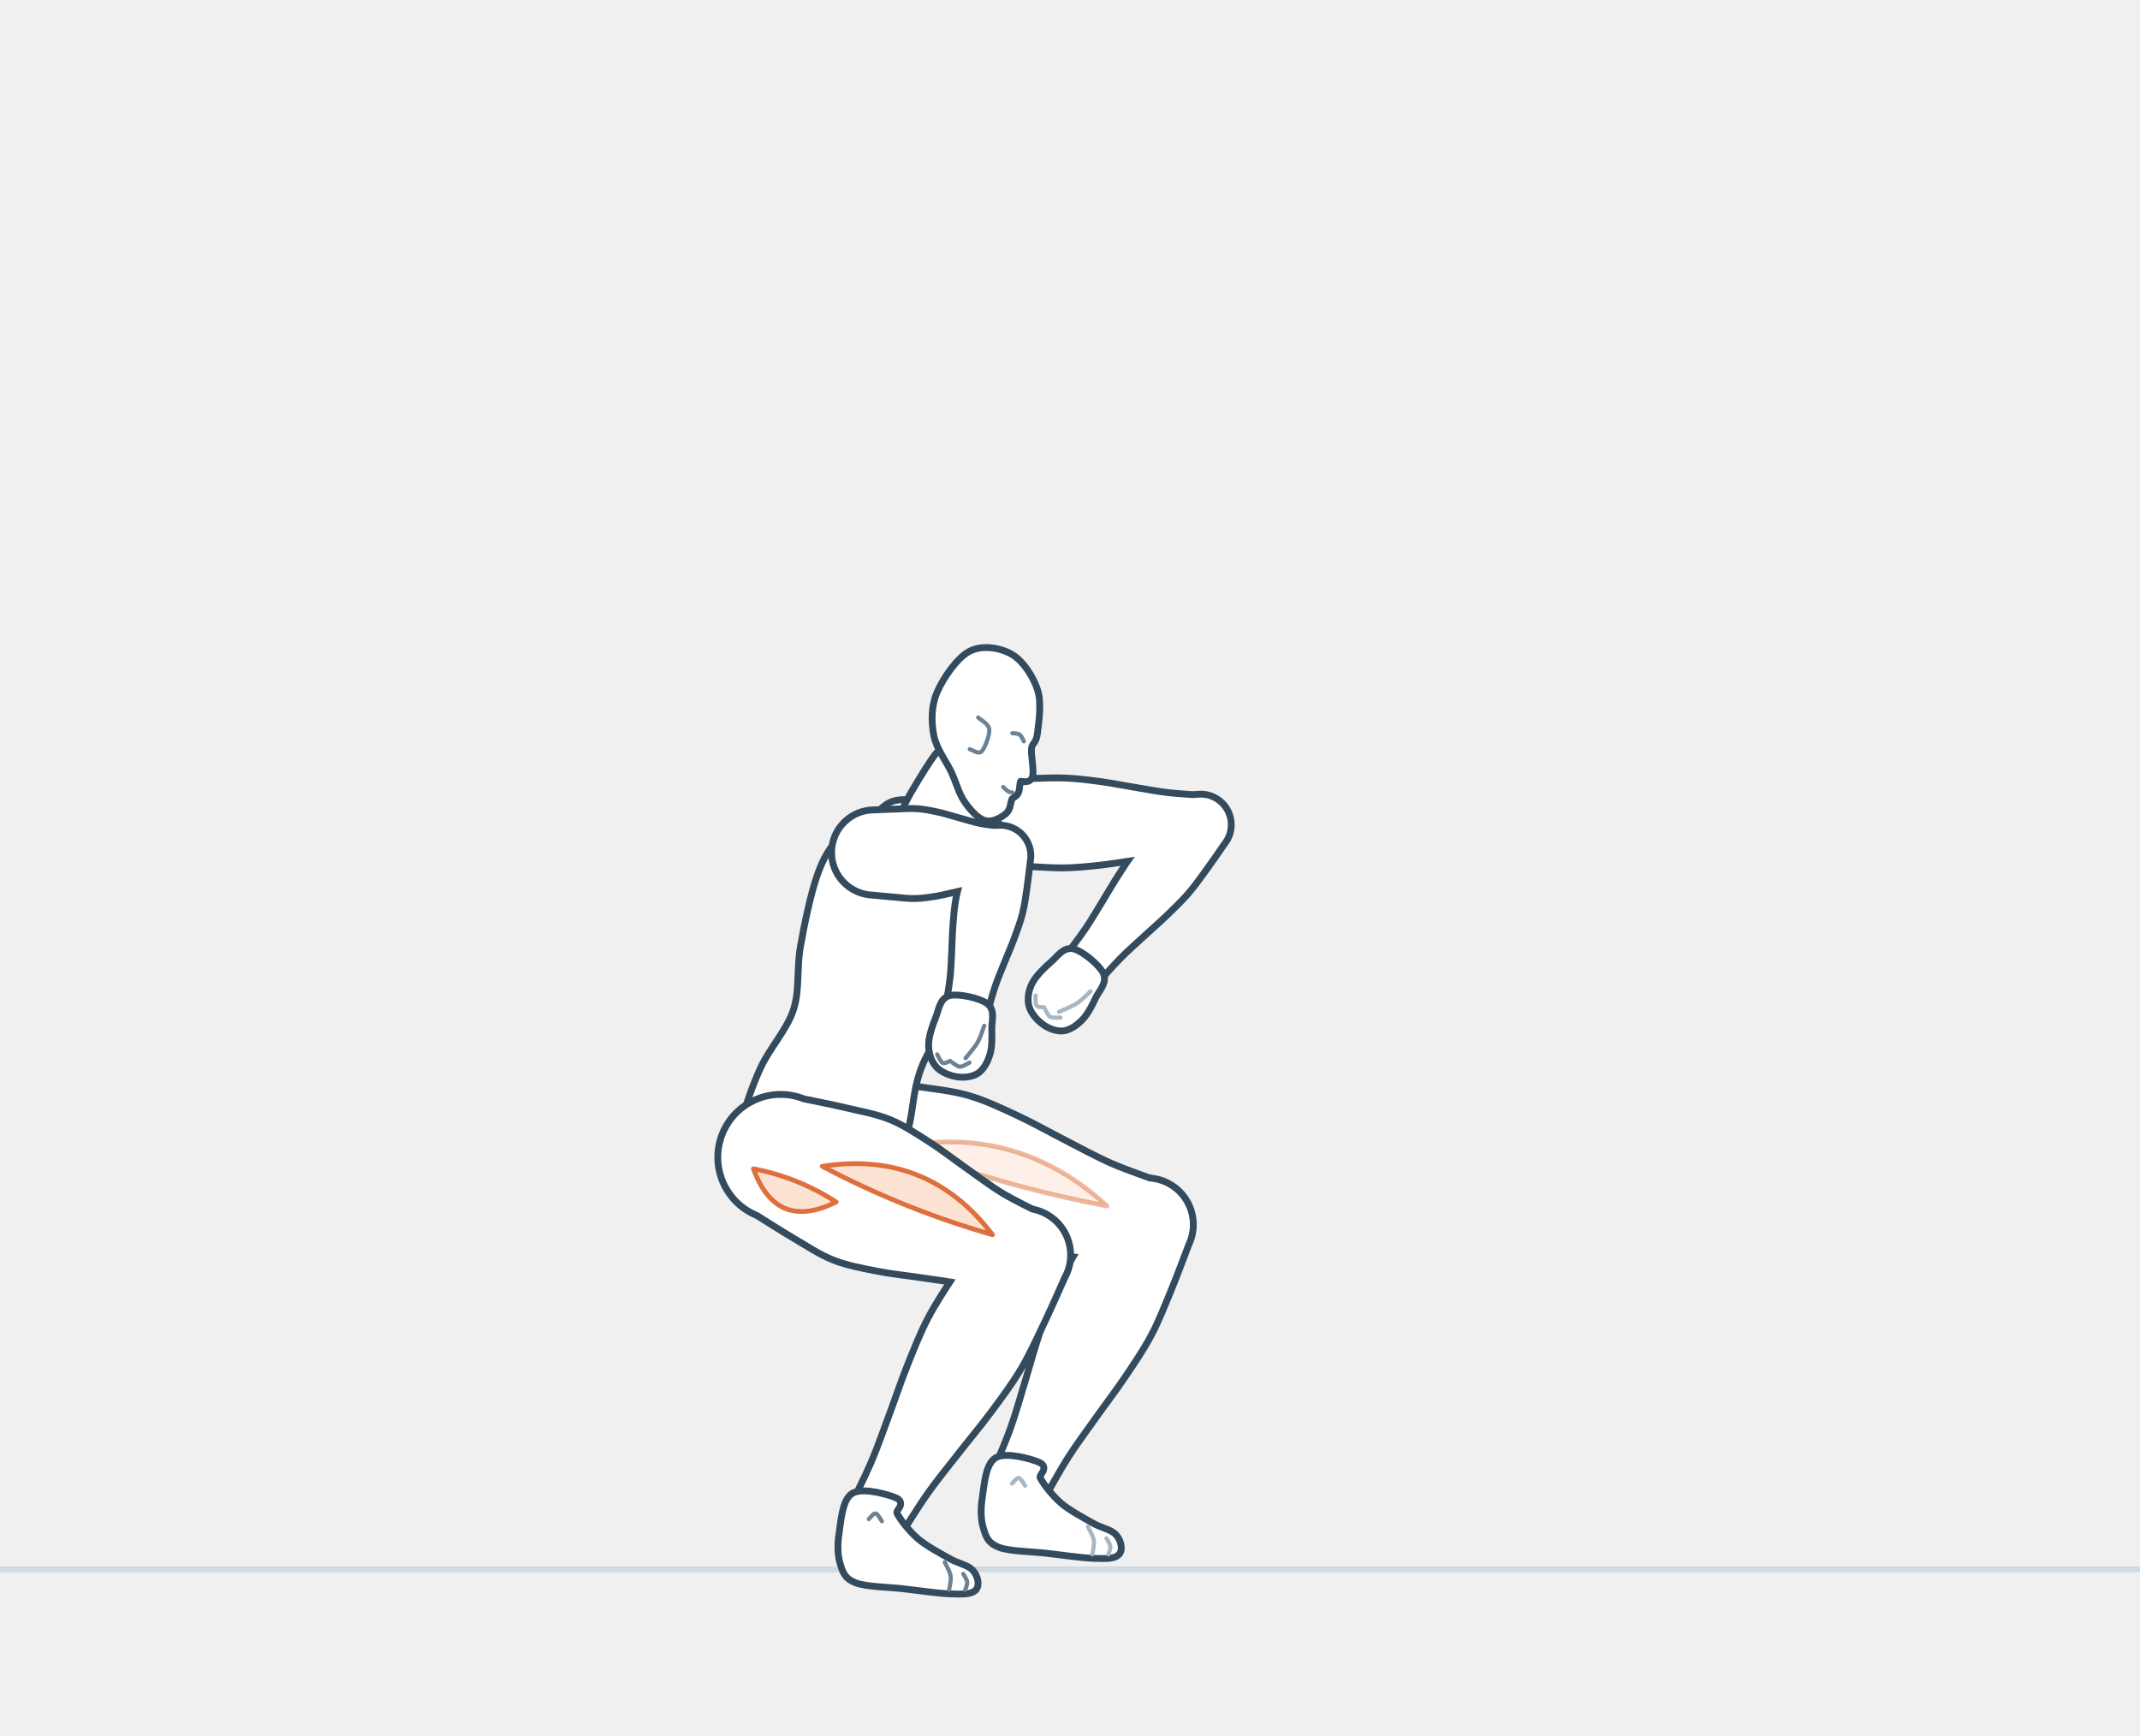
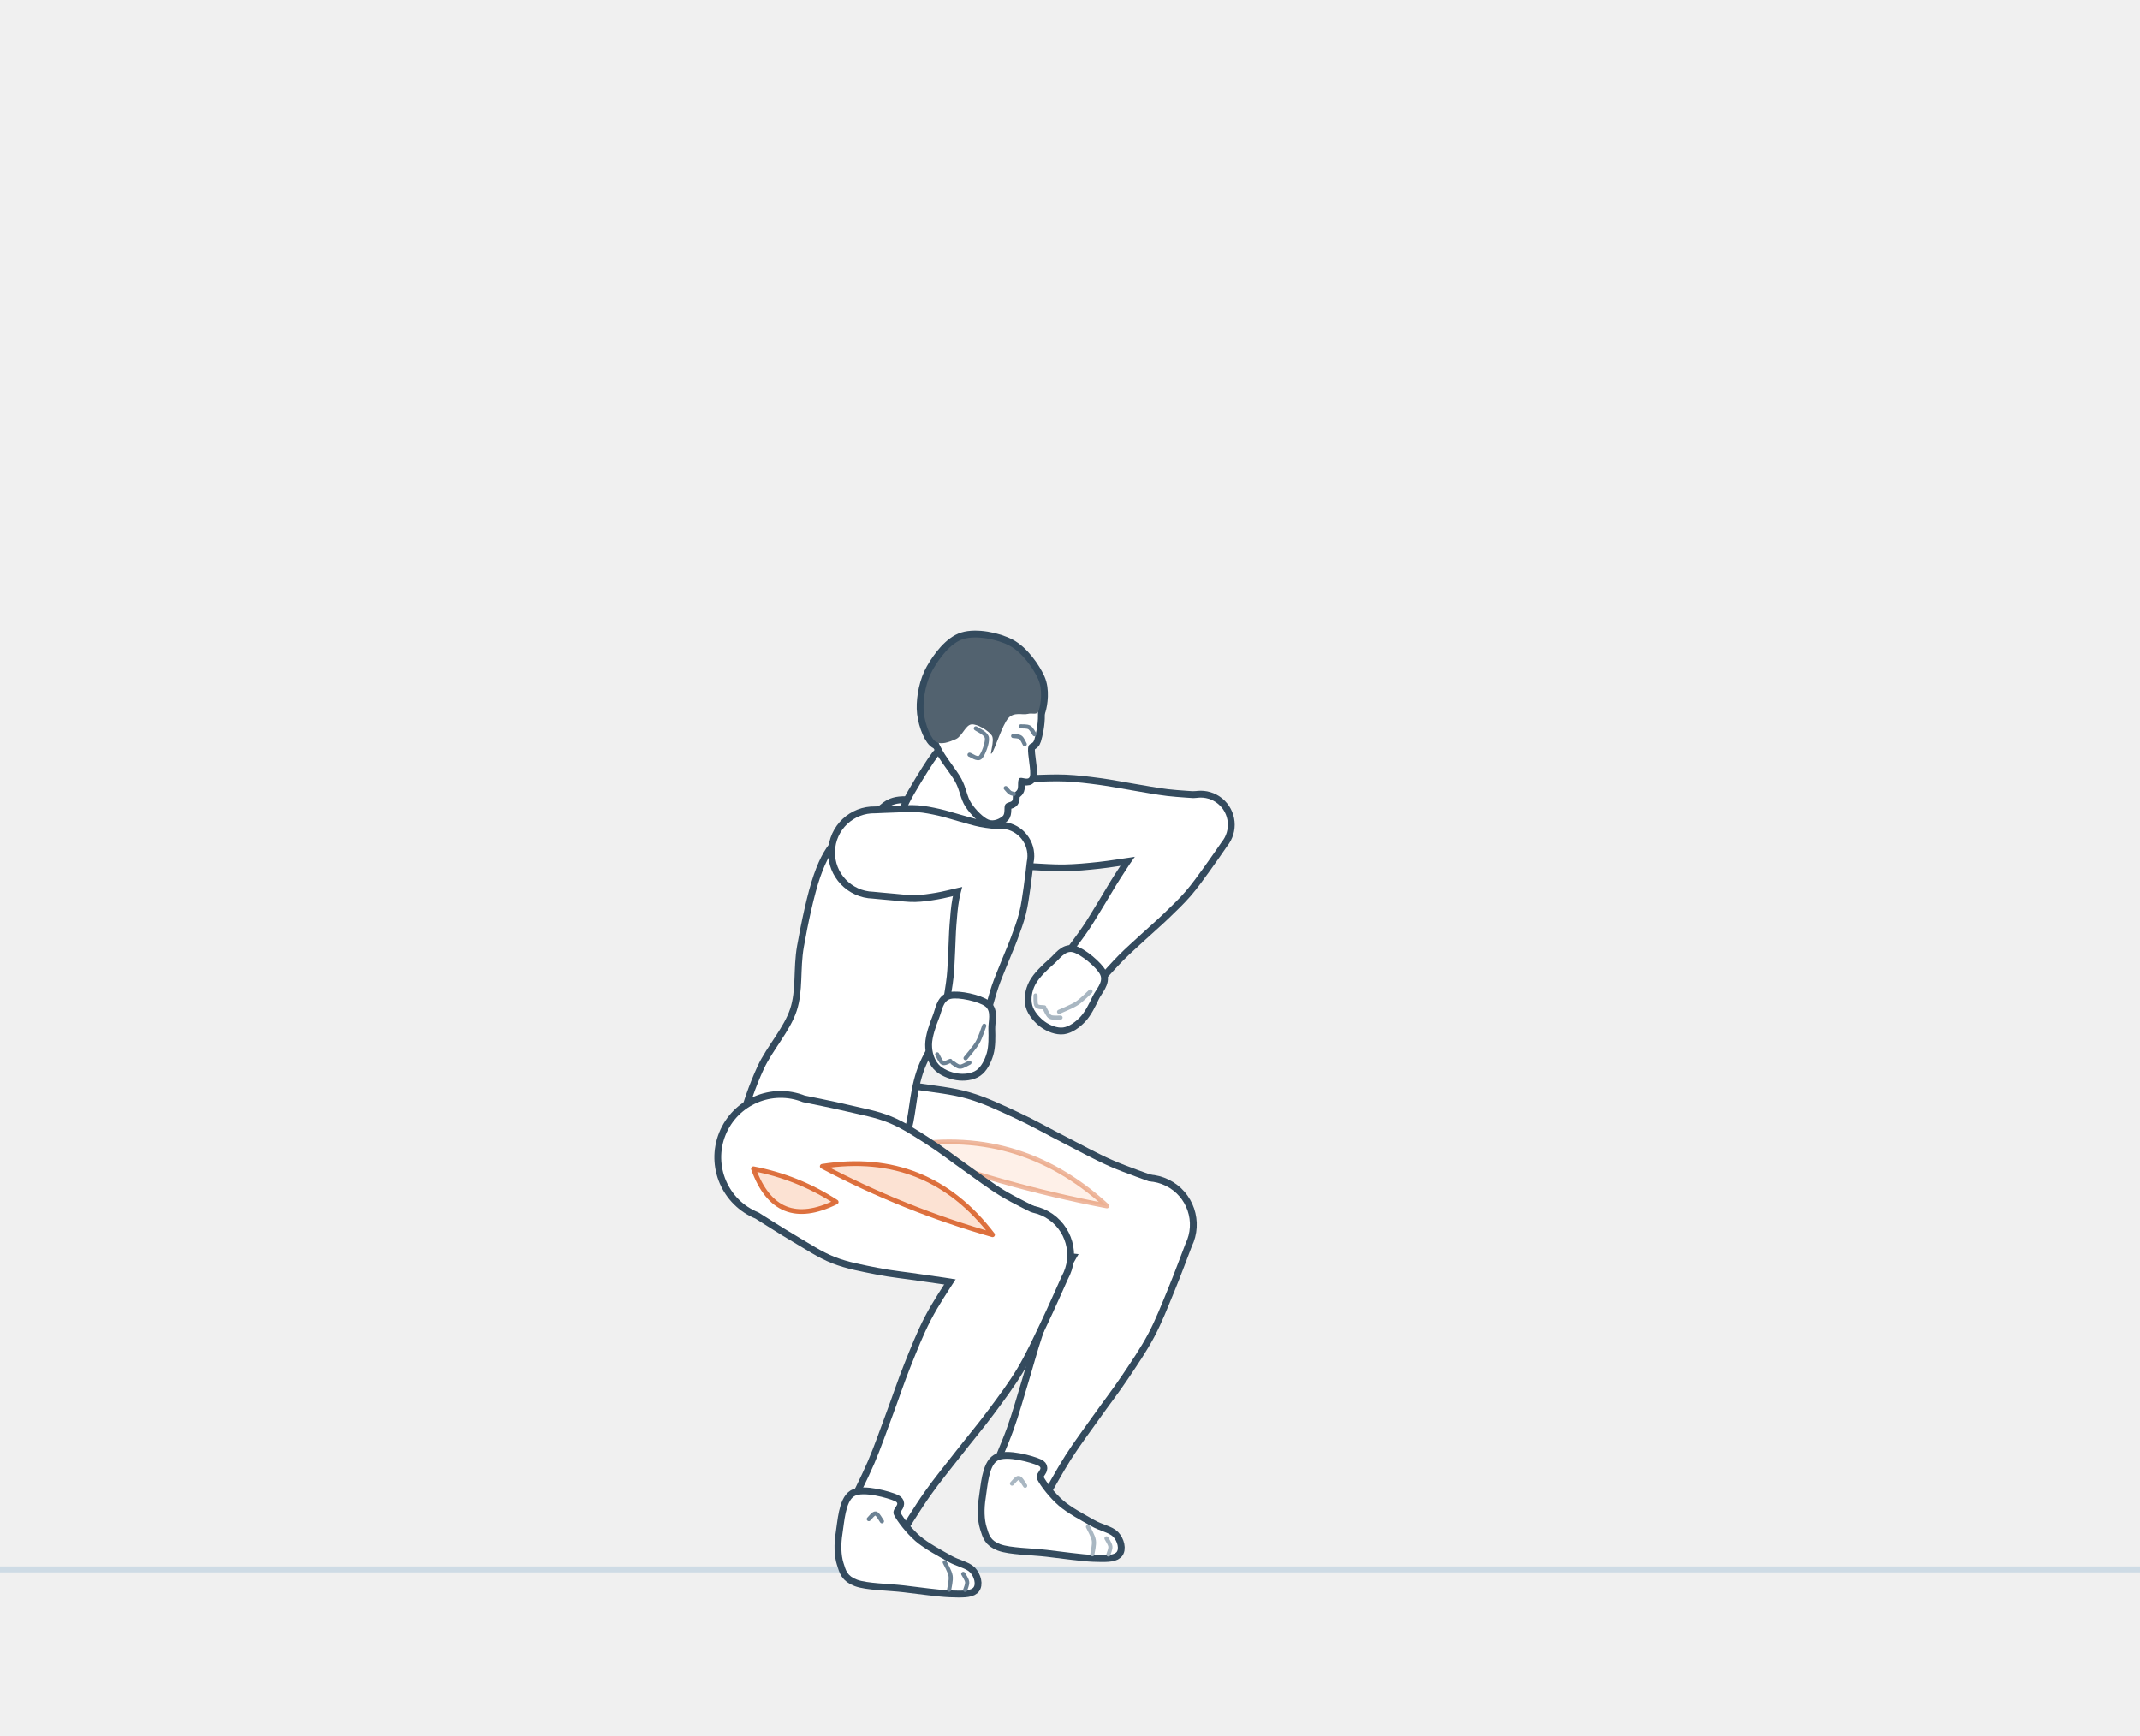
<svg xmlns="http://www.w3.org/2000/svg" viewBox="0 0 360 292">
  <path d="M0 264H360" stroke="#cedbe5" fill="none" />
  <g class="bw-human-athlete bw-human-outline bw-human-natural bw-human-sketch bw-human-spatial" fill="#fff" stroke="#344b5e" stroke-width="1.05" stroke-linecap="round" stroke-linejoin="round">
    <g class="bw-silhouette-ink" stroke-width="2.3">
      <g class="bw-human-leg bw-human-leg-left" fill="#fff">
        <path d="M140.078,201.460C141.411,202.059 145.393,203.921 148.078,205.055C150.763,206.190 153.399,207.497 156.187,208.266C158.975,209.035 161.900,209.323 164.808,209.669C167.715,210.015 170.696,210.104 173.634,210.342C176.573,210.579 179.546,210.696 182.438,211.096C185.331,211.495 189.565,212.467 190.990,212.741A7.000,7.000 0 0 0 199.631,207.910A7.000,7.000 0 0 0 194.800,199.269C193.442,198.757 189.327,197.367 186.653,196.192C183.980,195.018 181.386,193.560 178.759,192.223C176.131,190.887 173.545,189.402 170.887,188.174C168.229,186.945 165.587,185.659 162.809,184.853C160.031,184.048 157.101,183.781 154.219,183.342C151.338,182.902 146.971,182.402 145.521,182.214A10.000,10.000 0 0 0 133.177,189.116A10.000,10.000 0 0 0 140.078,201.460Z" />
        <path d="M186.362,202.793C185.652,203.965 183.468,207.451 182.106,209.822C180.744,212.193 179.318,214.533 178.191,217.019C177.064,219.505 176.216,222.129 175.343,224.740C174.470,227.352 173.765,230.045 172.954,232.687C172.144,235.329 171.410,238.009 170.478,240.591C169.547,243.174 167.886,246.918 167.367,248.183A4.300,4.300 0 0 0 169.329,253.939A4.300,4.300 0 0 0 175.085,251.978C175.770,250.794 177.720,247.192 179.196,244.878C180.673,242.563 182.347,240.345 183.943,238.090C185.540,235.835 187.243,233.631 188.778,231.345C190.313,229.060 191.872,226.786 193.153,224.375C194.433,221.964 195.415,219.406 196.461,216.880C197.507,214.354 198.934,210.494 199.428,209.217A7.280,7.280 0 0 0 196.107,199.472A7.280,7.280 0 0 0 186.362,202.793Z" />
        <g display="none" class="bw-muscle-traces" data-side="left">
          <g data-muscle="quadriceps">
            <path d="M151.141,192.949Q171.179,189.055 186.208,202.867Q168.237,199.457 151.141,192.949Z" fill="#f59e6b" fill-opacity="0.16" stroke="#d9622b" stroke-width=".8" stroke-opacity="0.45" />
          </g>
          <g data-muscle="glutes">
            <path d="M137.839,194.071Q144.070,204.563 154.872,198.889Q146.756,195.066 137.839,194.071Z" fill="#f59e6b" fill-opacity="0.16" stroke="#d9622b" stroke-width=".8" stroke-opacity="0.45" />
          </g>
        </g>
      </g>
    </g>
    <g class="bw-silhouette-fill" stroke="none">
      <g class="bw-human-leg bw-human-leg-left" fill="#fff">
        <path d="M140.078,201.460C141.411,202.059 145.393,203.921 148.078,205.055C150.763,206.190 153.399,207.497 156.187,208.266C158.975,209.035 161.900,209.323 164.808,209.669C167.715,210.015 170.696,210.104 173.634,210.342C176.573,210.579 179.546,210.696 182.438,211.096C185.331,211.495 189.565,212.467 190.990,212.741A7.000,7.000 0 0 0 199.631,207.910A7.000,7.000 0 0 0 194.800,199.269C193.442,198.757 189.327,197.367 186.653,196.192C183.980,195.018 181.386,193.560 178.759,192.223C176.131,190.887 173.545,189.402 170.887,188.174C168.229,186.945 165.587,185.659 162.809,184.853C160.031,184.048 157.101,183.781 154.219,183.342C151.338,182.902 146.971,182.402 145.521,182.214A10.000,10.000 0 0 0 133.177,189.116A10.000,10.000 0 0 0 140.078,201.460Z" />
        <path d="M186.362,202.793C185.652,203.965 183.468,207.451 182.106,209.822C180.744,212.193 179.318,214.533 178.191,217.019C177.064,219.505 176.216,222.129 175.343,224.740C174.470,227.352 173.765,230.045 172.954,232.687C172.144,235.329 171.410,238.009 170.478,240.591C169.547,243.174 167.886,246.918 167.367,248.183A4.300,4.300 0 0 0 169.329,253.939A4.300,4.300 0 0 0 175.085,251.978C175.770,250.794 177.720,247.192 179.196,244.878C180.673,242.563 182.347,240.345 183.943,238.090C185.540,235.835 187.243,233.631 188.778,231.345C190.313,229.060 191.872,226.786 193.153,224.375C194.433,221.964 195.415,219.406 196.461,216.880C197.507,214.354 198.934,210.494 199.428,209.217A7.280,7.280 0 0 0 196.107,199.472A7.280,7.280 0 0 0 186.362,202.793Z" />
        <g class="bw-muscle-traces" data-side="left">
          <g data-muscle="quadriceps">
            <path d="M151.141,192.949Q171.179,189.055 186.208,202.867Q168.237,199.457 151.141,192.949Z" fill="#f59e6b" fill-opacity="0.16" stroke="#d9622b" stroke-width=".8" stroke-opacity="0.45" />
          </g>
          <g data-muscle="glutes">
            <path d="M137.839,194.071Q144.070,204.563 154.872,198.889Q146.756,195.066 137.839,194.071Z" fill="#f59e6b" fill-opacity="0.16" stroke="#d9622b" stroke-width=".8" stroke-opacity="0.45" />
          </g>
        </g>
      </g>
    </g>
    <g class="bw-silhouette-ink" stroke-width="2.3">
      <g class="bw-human-shoe bw-human-foot">
        <path d="M167.786,245.723C166.311,246.627 166.120,250.116 165.820,251.984C165.519,253.851 165.574,255.630 165.983,256.927C166.393,258.225 166.584,259.134 168.277,259.767C169.970,260.399 173.533,260.422 176.141,260.723C178.748,261.024 181.984,261.499 183.923,261.571C185.861,261.642 187.213,261.659 187.773,261.153C188.333,260.646 187.991,259.275 187.281,258.532C186.571,257.789 185.042,257.571 183.513,256.695C181.984,255.820 179.609,254.579 178.107,253.281C176.605,251.982 175.076,250.023 174.503,248.903C173.929,247.783 175.786,247.090 174.666,246.559C173.547,246.029 169.260,244.819 167.786,245.723Z" fill="#fff" />
        <g display="none" class="bw-human-detail" fill="none" stroke="#a9b7c2" stroke-width=".7">
          <path d="M183.022,256.833C183.186,257.214 183.882,258.349 184.005,259.119C184.128,259.889 183.800,261.063 183.759,261.452" />
          <path d="M186.135,258.787C186.244,259.013 186.735,259.697 186.790,260.147C186.844,260.597 186.517,261.262 186.462,261.486" />
          <path d="M170.243,249.567C170.434,249.410 171.021,248.562 171.390,248.623C171.758,248.684 172.277,249.716 172.455,249.934" />
        </g>
      </g>
    </g>
    <g class="bw-silhouette-fill" stroke="none">
      <g class="bw-human-shoe bw-human-foot">
        <path d="M167.786,245.723C166.311,246.627 166.120,250.116 165.820,251.984C165.519,253.851 165.574,255.630 165.983,256.927C166.393,258.225 166.584,259.134 168.277,259.767C169.970,260.399 173.533,260.422 176.141,260.723C178.748,261.024 181.984,261.499 183.923,261.571C185.861,261.642 187.213,261.659 187.773,261.153C188.333,260.646 187.991,259.275 187.281,258.532C186.571,257.789 185.042,257.571 183.513,256.695C181.984,255.820 179.609,254.579 178.107,253.281C176.605,251.982 175.076,250.023 174.503,248.903C173.929,247.783 175.786,247.090 174.666,246.559C173.547,246.029 169.260,244.819 167.786,245.723Z" fill="#fff" />
        <g class="bw-human-detail" fill="none" stroke="#a9b7c2" stroke-width=".7">
          <path d="M183.022,256.833C183.186,257.214 183.882,258.349 184.005,259.119C184.128,259.889 183.800,261.063 183.759,261.452" />
          <path d="M186.135,258.787C186.244,259.013 186.735,259.697 186.790,260.147C186.844,260.597 186.517,261.262 186.462,261.486" />
          <path d="M170.243,249.567C170.434,249.410 171.021,248.562 171.390,248.623C171.758,248.684 172.277,249.716 172.455,249.934" />
        </g>
      </g>
    </g>
    <g class="bw-silhouette-ink" stroke-width="2.3">
      <g class="bw-human-arm bw-human-arm-left">
        <path d="M167.625,144.890C168.577,144.941 171.431,145.109 173.333,145.198C175.236,145.287 177.138,145.456 179.043,145.423C180.947,145.390 182.853,145.204 184.760,145.000C186.667,144.795 188.575,144.458 190.483,144.197C192.390,143.937 194.299,143.613 196.205,143.437C198.111,143.261 200.968,143.190 201.921,143.140A4.400,4.400 0 0 0 206.378,138.798A4.400,4.400 0 0 0 202.036,134.341C201.085,134.266 198.231,134.120 196.330,133.894C194.429,133.668 192.530,133.294 190.630,132.984C188.730,132.673 186.831,132.286 184.930,132.032C183.030,131.777 181.129,131.541 179.226,131.458C177.323,131.375 175.417,131.494 173.513,131.533C171.608,131.572 168.751,131.665 167.799,131.691A6.600,6.600 0 0 0 161.113,138.204A6.600,6.600 0 0 0 167.625,144.890Z" />
        <path d="M198.445,135.834C197.849,136.453 196.036,138.287 194.872,139.547C193.708,140.808 192.515,142.044 191.461,143.395C190.408,144.746 189.485,146.204 188.550,147.653C187.615,149.101 186.757,150.613 185.851,152.085C184.944,153.557 184.073,155.058 183.111,156.485C182.149,157.911 180.584,159.950 180.078,160.642A3.000,3.000 0 0 0 180.489,164.865A3.000,3.000 0 0 0 184.712,164.454C185.294,163.824 186.993,161.895 188.207,160.676C189.421,159.457 190.726,158.313 191.995,157.139C193.265,155.966 194.583,154.833 195.824,153.636C197.065,152.439 198.318,151.252 199.440,149.958C200.562,148.664 201.546,147.255 202.558,145.870C203.570,144.485 205.020,142.351 205.513,141.648A4.576,4.576 0 0 0 204.886,135.207A4.576,4.576 0 0 0 198.445,135.834Z" />
        <g display="none" class="bw-muscle-traces" data-side="left" />
      </g>
    </g>
    <g class="bw-silhouette-fill" stroke="none">
      <g class="bw-human-arm bw-human-arm-left">
        <path d="M167.625,144.890C168.577,144.941 171.431,145.109 173.333,145.198C175.236,145.287 177.138,145.456 179.043,145.423C180.947,145.390 182.853,145.204 184.760,145.000C186.667,144.795 188.575,144.458 190.483,144.197C192.390,143.937 194.299,143.613 196.205,143.437C198.111,143.261 200.968,143.190 201.921,143.140A4.400,4.400 0 0 0 206.378,138.798A4.400,4.400 0 0 0 202.036,134.341C201.085,134.266 198.231,134.120 196.330,133.894C194.429,133.668 192.530,133.294 190.630,132.984C188.730,132.673 186.831,132.286 184.930,132.032C183.030,131.777 181.129,131.541 179.226,131.458C177.323,131.375 175.417,131.494 173.513,131.533C171.608,131.572 168.751,131.665 167.799,131.691A6.600,6.600 0 0 0 161.113,138.204A6.600,6.600 0 0 0 167.625,144.890Z" />
        <path d="M198.445,135.834C197.849,136.453 196.036,138.287 194.872,139.547C193.708,140.808 192.515,142.044 191.461,143.395C190.408,144.746 189.485,146.204 188.550,147.653C187.615,149.101 186.757,150.613 185.851,152.085C184.944,153.557 184.073,155.058 183.111,156.485C182.149,157.911 180.584,159.950 180.078,160.642A3.000,3.000 0 0 0 180.489,164.865A3.000,3.000 0 0 0 184.712,164.454C185.294,163.824 186.993,161.895 188.207,160.676C189.421,159.457 190.726,158.313 191.995,157.139C193.265,155.966 194.583,154.833 195.824,153.636C197.065,152.439 198.318,151.252 199.440,149.958C200.562,148.664 201.546,147.255 202.558,145.870C203.570,144.485 205.020,142.351 205.513,141.648A4.576,4.576 0 0 0 204.886,135.207A4.576,4.576 0 0 0 198.445,135.834Z" />
        <g class="bw-muscle-traces" data-side="left" />
      </g>
    </g>
    <g class="bw-silhouette-ink" stroke-width="2.3">
      <g class="bw-human-torso">
        <path d="M128.175,200.059C125.621,198.977 125.111,197.301 124.631,195.437C124.151,193.574 124.651,191.486 125.297,188.879C125.942,186.272 127.050,182.935 128.505,179.797C129.959,176.658 132.903,173.465 134.023,170.048C135.143,166.632 134.560,163.056 135.223,159.297C135.885,155.539 136.950,150.485 138.000,147.498C139.050,144.510 139.987,143.034 141.521,141.370C143.056,139.706 145.400,138.558 147.208,137.513C149.016,136.468 149.281,135.018 152.369,135.101C155.458,135.183 162.983,137.068 165.738,138.010C168.493,138.952 167.981,139.506 168.900,140.752C169.820,141.998 171.164,143.428 171.255,145.487C171.346,147.546 170.839,149.793 169.445,153.106C168.052,156.418 165.341,161.102 162.894,165.363C160.447,169.623 156.532,174.638 154.764,178.668C152.996,182.697 153.053,186.950 152.286,189.539C151.519,192.128 151.184,192.514 150.164,194.203C149.143,195.892 147.866,198.386 146.165,199.673C144.463,200.960 142.954,201.861 139.956,201.925C136.957,201.989 130.729,201.140 128.175,200.059Z" fill="#fff" />
        <g display="none" class="bw-muscle-traces bw-torso-muscles" />
      </g>
    </g>
    <g class="bw-silhouette-fill" stroke="none">
      <g class="bw-human-torso">
        <path d="M128.175,200.059C125.621,198.977 125.111,197.301 124.631,195.437C124.151,193.574 124.651,191.486 125.297,188.879C125.942,186.272 127.050,182.935 128.505,179.797C129.959,176.658 132.903,173.465 134.023,170.048C135.143,166.632 134.560,163.056 135.223,159.297C135.885,155.539 136.950,150.485 138.000,147.498C139.050,144.510 139.987,143.034 141.521,141.370C143.056,139.706 145.400,138.558 147.208,137.513C149.016,136.468 149.281,135.018 152.369,135.101C155.458,135.183 162.983,137.068 165.738,138.010C168.493,138.952 167.981,139.506 168.900,140.752C169.820,141.998 171.164,143.428 171.255,145.487C171.346,147.546 170.839,149.793 169.445,153.106C168.052,156.418 165.341,161.102 162.894,165.363C160.447,169.623 156.532,174.638 154.764,178.668C152.996,182.697 153.053,186.950 152.286,189.539C151.519,192.128 151.184,192.514 150.164,194.203C149.143,195.892 147.866,198.386 146.165,199.673C144.463,200.960 142.954,201.861 139.956,201.925C136.957,201.989 130.729,201.140 128.175,200.059Z" fill="#fff" />
        <g class="bw-muscle-traces bw-torso-muscles" />
      </g>
    </g>
    <g class="bw-silhouette-ink" stroke-width="2.3">
      <g class="bw-human-hand bw-human-hand-fist">
        <path d="M185.093,163.991C185.652,165.227 184.370,166.417 183.810,167.597C183.250,168.776 182.559,170.193 181.732,171.067C180.906,171.941 179.844,172.707 178.850,172.840C177.856,172.972 176.637,172.487 175.771,171.861C174.905,171.235 173.920,170.123 173.653,169.083C173.386,168.043 173.570,166.770 174.169,165.623C174.768,164.475 176.197,163.104 177.246,162.197C178.294,161.290 179.151,159.880 180.459,160.179C181.767,160.478 184.535,162.754 185.093,163.991Z" />
        <g display="none" class="bw-human-detail" fill="none" stroke="#a9b7c2" stroke-width=".7">
          <path d="M183.446,166.780C183.064,167.113 182.034,168.208 181.154,168.779C180.275,169.350 178.665,169.969 178.167,170.206" />
          <path d="M178.404,171.178C178.118,171.159 177.112,171.280 176.688,171.061C176.264,170.842 175.998,170.062 175.861,169.863" />
          <path d="M175.679,169.454C175.461,169.404 174.616,169.486 174.371,169.155C174.125,168.824 174.234,167.748 174.206,167.466" />
        </g>
      </g>
    </g>
    <g class="bw-silhouette-fill" stroke="none">
      <g class="bw-human-hand bw-human-hand-fist">
        <path d="M185.093,163.991C185.652,165.227 184.370,166.417 183.810,167.597C183.250,168.776 182.559,170.193 181.732,171.067C180.906,171.941 179.844,172.707 178.850,172.840C177.856,172.972 176.637,172.487 175.771,171.861C174.905,171.235 173.920,170.123 173.653,169.083C173.386,168.043 173.570,166.770 174.169,165.623C174.768,164.475 176.197,163.104 177.246,162.197C178.294,161.290 179.151,159.880 180.459,160.179C181.767,160.478 184.535,162.754 185.093,163.991Z" />
        <g class="bw-human-detail" fill="none" stroke="#a9b7c2" stroke-width=".7">
          <path d="M183.446,166.780C183.064,167.113 182.034,168.208 181.154,168.779C180.275,169.350 178.665,169.969 178.167,170.206" />
          <path d="M178.404,171.178C178.118,171.159 177.112,171.280 176.688,171.061C176.264,170.842 175.998,170.062 175.861,169.863" />
          <path d="M175.679,169.454C175.461,169.404 174.616,169.486 174.371,169.155C174.125,168.824 174.234,167.748 174.206,167.466" />
        </g>
      </g>
    </g>
    <g class="bw-silhouette-ink" stroke-width="2.3">
      <g class="bw-human-leg bw-human-leg-right" fill="#fff">
        <path d="M127.600,203.961C128.657,204.616 131.803,206.643 133.942,207.892C136.081,209.140 138.153,210.556 140.434,211.451C142.715,212.347 145.182,212.779 147.626,213.267C150.071,213.755 152.615,213.996 155.101,214.379C157.588,214.763 160.121,215.030 162.545,215.570C164.968,216.110 168.460,217.278 169.643,217.620A7.000,7.000 0 0 0 178.748,213.734A7.000,7.000 0 0 0 174.862,204.629C173.772,204.057 170.442,202.485 168.319,201.198C166.195,199.911 164.182,198.351 162.121,196.908C160.060,195.465 158.057,193.878 155.954,192.539C153.852,191.200 151.772,189.805 149.505,188.874C147.238,187.943 144.763,187.532 142.355,186.953C139.947,186.375 136.273,185.661 135.056,185.403A10.000,10.000 0 0 0 122.049,190.954A10.000,10.000 0 0 0 127.600,203.961Z" />
        <path d="M165.898,207.572C165.096,208.762 162.634,212.300 161.085,214.710C159.536,217.120 157.925,219.496 156.604,222.034C155.283,224.571 154.234,227.261 153.160,229.937C152.087,232.613 151.177,235.381 150.164,238.090C149.151,240.800 148.212,243.552 147.082,246.196C145.952,248.840 143.999,252.663 143.382,253.956A4.300,4.300 0 0 0 145.038,259.808A4.300,4.300 0 0 0 150.889,258.153C151.668,256.950 153.901,253.284 155.562,250.936C157.222,248.589 159.075,246.348 160.852,244.065C162.630,241.783 164.511,239.558 166.228,237.242C167.945,234.926 169.686,232.623 171.156,230.169C172.626,227.714 173.806,225.097 175.048,222.515C176.289,219.933 178.014,215.983 178.607,214.677A7.280,7.280 0 0 0 175.805,204.770A7.280,7.280 0 0 0 165.898,207.572Z" />
        <g display="none" class="bw-muscle-traces" data-side="right">
          <g data-muscle="quadriceps">
            <path d="M138.323,196.199Q156.077,193.417 166.970,207.709Q152.047,203.448 138.323,196.199Z" fill="#f59e6b" fill-opacity="0.3" stroke="#d9622b" stroke-width=".8" stroke-opacity="0.9" />
          </g>
          <g data-muscle="glutes">
            <path d="M126.749,196.614Q130.575,207.204 140.664,202.205Q134.254,198.045 126.749,196.614Z" fill="#f59e6b" fill-opacity="0.3" stroke="#d9622b" stroke-width=".8" stroke-opacity="0.9" />
          </g>
        </g>
      </g>
    </g>
    <g class="bw-silhouette-fill" stroke="none">
      <g class="bw-human-leg bw-human-leg-right" fill="#fff">
        <path d="M127.600,203.961C128.657,204.616 131.803,206.643 133.942,207.892C136.081,209.140 138.153,210.556 140.434,211.451C142.715,212.347 145.182,212.779 147.626,213.267C150.071,213.755 152.615,213.996 155.101,214.379C157.588,214.763 160.121,215.030 162.545,215.570C164.968,216.110 168.460,217.278 169.643,217.620A7.000,7.000 0 0 0 178.748,213.734A7.000,7.000 0 0 0 174.862,204.629C173.772,204.057 170.442,202.485 168.319,201.198C166.195,199.911 164.182,198.351 162.121,196.908C160.060,195.465 158.057,193.878 155.954,192.539C153.852,191.200 151.772,189.805 149.505,188.874C147.238,187.943 144.763,187.532 142.355,186.953C139.947,186.375 136.273,185.661 135.056,185.403A10.000,10.000 0 0 0 122.049,190.954A10.000,10.000 0 0 0 127.600,203.961Z" />
        <path d="M165.898,207.572C165.096,208.762 162.634,212.300 161.085,214.710C159.536,217.120 157.925,219.496 156.604,222.034C155.283,224.571 154.234,227.261 153.160,229.937C152.087,232.613 151.177,235.381 150.164,238.090C149.151,240.800 148.212,243.552 147.082,246.196C145.952,248.840 143.999,252.663 143.382,253.956A4.300,4.300 0 0 0 145.038,259.808A4.300,4.300 0 0 0 150.889,258.153C151.668,256.950 153.901,253.284 155.562,250.936C157.222,248.589 159.075,246.348 160.852,244.065C162.630,241.783 164.511,239.558 166.228,237.242C167.945,234.926 169.686,232.623 171.156,230.169C172.626,227.714 173.806,225.097 175.048,222.515C176.289,219.933 178.014,215.983 178.607,214.677A7.280,7.280 0 0 0 175.805,204.770A7.280,7.280 0 0 0 165.898,207.572Z" />
        <g class="bw-muscle-traces" data-side="right">
          <g data-muscle="quadriceps">
            <path d="M138.323,196.199Q156.077,193.417 166.970,207.709Q152.047,203.448 138.323,196.199Z" fill="#f59e6b" fill-opacity="0.3" stroke="#d9622b" stroke-width=".8" stroke-opacity="0.9" />
          </g>
          <g data-muscle="glutes">
            <path d="M126.749,196.614Q130.575,207.204 140.664,202.205Q134.254,198.045 126.749,196.614Z" fill="#f59e6b" fill-opacity="0.3" stroke="#d9622b" stroke-width=".8" stroke-opacity="0.9" />
          </g>
        </g>
      </g>
    </g>
    <g class="bw-silhouette-ink" stroke-width="2.3">
      <g class="bw-human-shoe bw-human-foot">
        <path d="M143.695,251.697C142.221,252.601 142.030,256.090 141.729,257.958C141.429,259.825 141.484,261.605 141.893,262.902C142.303,264.199 142.494,265.109 144.187,265.741C145.880,266.374 149.443,266.397 152.051,266.697C154.658,266.998 157.894,267.473 159.833,267.545C161.771,267.617 163.123,267.633 163.683,267.127C164.242,266.620 163.901,265.249 163.191,264.507C162.481,263.764 160.952,263.545 159.423,262.670C157.894,261.794 155.518,260.554 154.017,259.255C152.515,257.956 150.986,255.998 150.412,254.877C149.839,253.757 151.696,253.064 150.576,252.534C149.457,252.004 145.170,250.793 143.695,251.697Z" fill="#fff" />
        <g display="none" class="bw-human-detail" fill="none" stroke="#6c8294" stroke-width=".7">
          <path d="M158.932,262.807C159.095,263.188 159.792,264.323 159.915,265.093C160.037,265.863 159.710,267.038 159.669,267.427" />
          <path d="M162.044,264.761C162.154,264.988 162.645,265.671 162.700,266.121C162.754,266.571 162.427,267.237 162.372,267.460" />
          <path d="M146.153,255.541C146.344,255.384 146.931,254.536 147.300,254.597C147.668,254.659 148.187,255.690 148.364,255.909" />
        </g>
      </g>
    </g>
    <g class="bw-silhouette-fill" stroke="none">
      <g class="bw-human-shoe bw-human-foot">
        <path d="M143.695,251.697C142.221,252.601 142.030,256.090 141.729,257.958C141.429,259.825 141.484,261.605 141.893,262.902C142.303,264.199 142.494,265.109 144.187,265.741C145.880,266.374 149.443,266.397 152.051,266.697C154.658,266.998 157.894,267.473 159.833,267.545C161.771,267.617 163.123,267.633 163.683,267.127C164.242,266.620 163.901,265.249 163.191,264.507C162.481,263.764 160.952,263.545 159.423,262.670C157.894,261.794 155.518,260.554 154.017,259.255C152.515,257.956 150.986,255.998 150.412,254.877C149.839,253.757 151.696,253.064 150.576,252.534C149.457,252.004 145.170,250.793 143.695,251.697Z" fill="#fff" />
        <g class="bw-human-detail" fill="none" stroke="#6c8294" stroke-width=".7">
          <path d="M158.932,262.807C159.095,263.188 159.792,264.323 159.915,265.093C160.037,265.863 159.710,267.038 159.669,267.427" />
          <path d="M162.044,264.761C162.154,264.988 162.645,265.671 162.700,266.121C162.754,266.571 162.427,267.237 162.372,267.460" />
          <path d="M146.153,255.541C146.344,255.384 146.931,254.536 147.300,254.597C147.668,254.659 148.187,255.690 148.364,255.909" />
        </g>
      </g>
    </g>
    <g class="bw-silhouette-ink" stroke-width="2.3">
      <g class="bw-human-neck">
        <path d="M152.358,136.809Q152.221,136.050 154.920,131.637Q157.620,127.224 158.115,126.893Q158.610,126.562 159.566,126.533Q160.522,126.505 161.683,126.787Q162.844,127.069 163.899,127.586Q164.954,128.103 165.621,128.717Q166.287,129.330 166.386,129.876Q166.484,130.421 165.519,135.459Q164.554,140.497 163.865,140.958Q163.177,141.419 161.846,141.459Q160.516,141.499 158.900,141.106Q157.285,140.714 155.817,139.994Q154.349,139.275 153.422,138.421Q152.496,137.568 152.358,136.809Z" fill="#fff" />
      </g>
    </g>
    <g class="bw-silhouette-fill" stroke="none">
      <g class="bw-human-neck">
        <path d="M152.358,136.809Q152.221,136.050 154.920,131.637Q157.620,127.224 158.115,126.893Q158.610,126.562 159.566,126.533Q160.522,126.505 161.683,126.787Q162.844,127.069 163.899,127.586Q164.954,128.103 165.621,128.717Q166.287,129.330 166.386,129.876Q166.484,130.421 165.519,135.459Q164.554,140.497 163.865,140.958Q163.177,141.419 161.846,141.459Q160.516,141.499 158.900,141.106Q157.285,140.714 155.817,139.994Q154.349,139.275 153.422,138.421Q152.496,137.568 152.358,136.809Z" fill="#fff" />
      </g>
    </g>
    <g class="bw-silhouette-ink" stroke-width="2.3">
      <g class="bw-human-head bw-athlete-portrait">
-         <path d="M169.950,110.588C171.723,111.626 173.349,114.180 174.017,116.294C174.684,118.409 174.131,121.682 173.954,123.273C173.778,124.865 173.095,124.638 172.957,125.844C172.820,127.050 173.409,129.651 173.131,130.511C172.852,131.372 171.676,130.568 171.286,131.007C170.895,131.446 171.046,132.620 170.787,133.146C170.528,133.671 170.055,133.614 169.732,134.161C169.410,134.708 169.507,135.878 168.853,136.429C168.198,136.979 166.837,137.792 165.807,137.464C164.778,137.136 163.549,135.759 162.676,134.459C161.803,133.158 161.409,131.476 160.570,129.661C159.732,127.845 158.047,125.726 157.646,123.566C157.245,121.405 157.207,118.945 158.162,116.695C159.117,114.445 161.413,111.083 163.377,110.065C165.342,109.047 168.177,109.549 169.950,110.588Z" fill="#fff" />
+         <path d="M169.409,109.853C171.353,110.877 172.960,112.912 173.827,114.652C174.695,116.392 174.586,118.661 174.615,120.292C174.643,121.923 174.274,123.515 173.998,124.440C173.721,125.366 173.080,124.818 172.957,125.844C172.835,126.870 173.509,129.748 173.262,130.598C173.015,131.448 171.822,130.584 171.476,130.942C171.131,131.300 171.361,132.305 171.190,132.746C171.019,133.187 170.604,133.263 170.450,133.589C170.296,133.914 170.491,134.406 170.266,134.701C170.042,134.996 169.365,134.931 169.102,135.359C168.840,135.788 169.157,136.850 168.691,137.271C168.225,137.692 167.185,138.243 166.305,137.886C165.424,137.529 164.173,136.280 163.408,135.129C162.642,133.978 162.596,132.604 161.712,130.979C160.827,129.355 158.996,127.330 158.099,125.381C157.202,123.432 156.405,121.296 156.331,119.287C156.256,117.277 156.679,115.120 157.652,113.324C158.624,111.527 160.204,109.087 162.163,108.508C164.123,107.930 167.465,108.829 169.409,109.853Z" fill="#fff" />
+         <path class="bw-human-hair" d="M174.776,119.450C175.072,118.474 175.464,116.043 174.647,114.242C173.831,112.441 171.976,109.768 169.878,108.643C167.780,107.518 164.221,106.824 162.061,107.493C159.901,108.161 158.036,110.699 156.920,112.654C155.804,114.608 155.312,117.226 155.365,119.221C155.417,121.216 156.326,123.774 157.235,124.624C158.145,125.474 159.790,124.784 160.822,124.324C161.855,123.864 162.427,121.962 163.429,121.862C164.432,121.762 166.274,122.908 166.839,123.723C167.405,124.537 166.359,127.234 166.823,126.748C167.287,126.262 168.614,121.916 169.622,120.808C170.631,119.699 172.014,120.323 172.873,120.097C173.732,119.870 174.480,120.425 174.776,119.450Z" fill="#52626f" />
        <g display="none" class="bw-human-detail" fill="none" stroke="#6c8294" stroke-width=".7">
-           <path d="M164.543,120.696C164.855,121.028 166.316,121.734 166.415,122.685C166.515,123.636 165.687,125.843 165.140,126.401C164.593,126.959 163.469,126.094 163.134,126.032" />
-           <path d="M170.294,123.336C170.499,123.376 171.200,123.346 171.524,123.574C171.848,123.803 172.121,124.520 172.241,124.709" />
-           <path d="M168.767,132.388C168.911,132.514 169.373,132.992 169.630,133.145C169.888,133.298 170.198,133.281 170.311,133.308" />
+           <path d="M164.161,122.533C164.471,122.799 165.893,123.322 166.019,124.133C166.146,124.943 165.405,126.923 164.920,127.395C164.434,127.866 163.407,127.034 163.105,126.961" />
+           <path d="M170.441,123.811C170.645,123.851 171.346,123.821 171.670,124.050C171.995,124.279 172.267,124.996 172.387,125.185" />
+           <path d="M171.730,122.192C171.966,122.221 172.767,122.146 173.150,122.365C173.533,122.585 173.881,123.320 174.027,123.511" />
+           <path d="M169.191,132.572C169.308,132.697 169.668,133.154 169.894,133.318C170.119,133.482 170.436,133.517 170.545,133.556" />
        </g>
      </g>
    </g>
    <g class="bw-silhouette-fill" stroke="none">
      <g class="bw-human-head bw-athlete-portrait">
-         <path d="M169.950,110.588C171.723,111.626 173.349,114.180 174.017,116.294C174.684,118.409 174.131,121.682 173.954,123.273C173.778,124.865 173.095,124.638 172.957,125.844C172.820,127.050 173.409,129.651 173.131,130.511C172.852,131.372 171.676,130.568 171.286,131.007C170.895,131.446 171.046,132.620 170.787,133.146C170.528,133.671 170.055,133.614 169.732,134.161C169.410,134.708 169.507,135.878 168.853,136.429C168.198,136.979 166.837,137.792 165.807,137.464C164.778,137.136 163.549,135.759 162.676,134.459C161.803,133.158 161.409,131.476 160.570,129.661C159.732,127.845 158.047,125.726 157.646,123.566C157.245,121.405 157.207,118.945 158.162,116.695C159.117,114.445 161.413,111.083 163.377,110.065C165.342,109.047 168.177,109.549 169.950,110.588Z" fill="#fff" />
+         <path d="M169.409,109.853C171.353,110.877 172.960,112.912 173.827,114.652C174.695,116.392 174.586,118.661 174.615,120.292C174.643,121.923 174.274,123.515 173.998,124.440C173.721,125.366 173.080,124.818 172.957,125.844C172.835,126.870 173.509,129.748 173.262,130.598C173.015,131.448 171.822,130.584 171.476,130.942C171.131,131.300 171.361,132.305 171.190,132.746C171.019,133.187 170.604,133.263 170.450,133.589C170.296,133.914 170.491,134.406 170.266,134.701C170.042,134.996 169.365,134.931 169.102,135.359C168.840,135.788 169.157,136.850 168.691,137.271C168.225,137.692 167.185,138.243 166.305,137.886C165.424,137.529 164.173,136.280 163.408,135.129C162.642,133.978 162.596,132.604 161.712,130.979C160.827,129.355 158.996,127.330 158.099,125.381C157.202,123.432 156.405,121.296 156.331,119.287C156.256,117.277 156.679,115.120 157.652,113.324C158.624,111.527 160.204,109.087 162.163,108.508C164.123,107.930 167.465,108.829 169.409,109.853Z" fill="#fff" />
+         <path class="bw-human-hair" d="M174.776,119.450C175.072,118.474 175.464,116.043 174.647,114.242C173.831,112.441 171.976,109.768 169.878,108.643C167.780,107.518 164.221,106.824 162.061,107.493C159.901,108.161 158.036,110.699 156.920,112.654C155.804,114.608 155.312,117.226 155.365,119.221C155.417,121.216 156.326,123.774 157.235,124.624C158.145,125.474 159.790,124.784 160.822,124.324C161.855,123.864 162.427,121.962 163.429,121.862C164.432,121.762 166.274,122.908 166.839,123.723C167.405,124.537 166.359,127.234 166.823,126.748C167.287,126.262 168.614,121.916 169.622,120.808C170.631,119.699 172.014,120.323 172.873,120.097C173.732,119.870 174.480,120.425 174.776,119.450Z" fill="#52626f" />
        <g class="bw-human-detail" fill="none" stroke="#6c8294" stroke-width=".7">
-           <path d="M164.543,120.696C164.855,121.028 166.316,121.734 166.415,122.685C166.515,123.636 165.687,125.843 165.140,126.401C164.593,126.959 163.469,126.094 163.134,126.032" />
-           <path d="M170.294,123.336C170.499,123.376 171.200,123.346 171.524,123.574C171.848,123.803 172.121,124.520 172.241,124.709" />
-           <path d="M168.767,132.388C168.911,132.514 169.373,132.992 169.630,133.145C169.888,133.298 170.198,133.281 170.311,133.308" />
+           <path d="M164.161,122.533C164.471,122.799 165.893,123.322 166.019,124.133C166.146,124.943 165.405,126.923 164.920,127.395C164.434,127.866 163.407,127.034 163.105,126.961" />
+           <path d="M170.441,123.811C170.645,123.851 171.346,123.821 171.670,124.050C171.995,124.279 172.267,124.996 172.387,125.185" />
+           <path d="M171.730,122.192C171.966,122.221 172.767,122.146 173.150,122.365C173.533,122.585 173.881,123.320 174.027,123.511" />
+           <path d="M169.191,132.572C169.308,132.697 169.668,133.154 169.894,133.318C170.119,133.482 170.436,133.517 170.545,133.556" />
        </g>
      </g>
    </g>
    <g class="bw-silhouette-ink" stroke-width="2.3">
      <g class="bw-human-arm bw-human-arm-right">
        <path d="M146.889,150.009C147.477,150.063 149.240,150.241 150.417,150.335C151.593,150.430 152.767,150.605 153.946,150.578C155.125,150.551 156.309,150.371 157.493,150.173C158.677,149.975 159.864,149.644 161.049,149.389C162.235,149.135 163.422,148.818 164.605,148.648C165.788,148.477 167.557,148.415 168.148,148.369A4.400,4.400 0 0 0 172.662,144.086A4.400,4.400 0 0 0 168.380,139.572C167.793,139.494 166.029,139.339 164.856,139.107C163.684,138.875 162.515,138.495 161.345,138.179C160.175,137.862 159.006,137.469 157.835,137.209C156.663,136.948 155.491,136.706 154.314,136.617C153.138,136.528 151.956,136.641 150.777,136.674C149.597,136.706 147.827,136.790 147.237,136.814A6.600,6.600 0 0 0 140.466,143.237A6.600,6.600 0 0 0 146.889,150.009Z" />
        <path d="M163.794,142.989C163.575,143.678 162.883,145.735 162.478,147.119C162.074,148.503 161.633,149.879 161.368,151.294C161.103,152.708 161.004,154.159 160.889,155.607C160.774,157.054 160.757,158.523 160.678,159.979C160.599,161.434 160.565,162.899 160.416,164.339C160.267,165.779 159.888,167.906 159.783,168.619A3.000,3.000 0 0 0 162.070,172.192A3.000,3.000 0 0 0 165.643,169.905C165.846,169.213 166.393,167.124 166.860,165.754C167.328,164.384 167.911,163.039 168.449,161.684C168.987,160.330 169.587,158.988 170.088,157.626C170.590,156.263 171.107,154.904 171.459,153.508C171.811,152.113 171.987,150.679 172.199,149.252C172.412,147.826 172.644,145.668 172.734,144.951A4.576,4.576 0 0 0 169.245,139.501A4.576,4.576 0 0 0 163.794,142.989Z" />
        <g display="none" class="bw-muscle-traces" data-side="right" />
      </g>
    </g>
    <g class="bw-silhouette-fill" stroke="none">
      <g class="bw-human-arm bw-human-arm-right">
        <path d="M146.889,150.009C147.477,150.063 149.240,150.241 150.417,150.335C151.593,150.430 152.767,150.605 153.946,150.578C155.125,150.551 156.309,150.371 157.493,150.173C158.677,149.975 159.864,149.644 161.049,149.389C162.235,149.135 163.422,148.818 164.605,148.648C165.788,148.477 167.557,148.415 168.148,148.369A4.400,4.400 0 0 0 172.662,144.086A4.400,4.400 0 0 0 168.380,139.572C167.793,139.494 166.029,139.339 164.856,139.107C163.684,138.875 162.515,138.495 161.345,138.179C160.175,137.862 159.006,137.469 157.835,137.209C156.663,136.948 155.491,136.706 154.314,136.617C153.138,136.528 151.956,136.641 150.777,136.674C149.597,136.706 147.827,136.790 147.237,136.814A6.600,6.600 0 0 0 140.466,143.237A6.600,6.600 0 0 0 146.889,150.009Z" />
        <path d="M163.794,142.989C163.575,143.678 162.883,145.735 162.478,147.119C162.074,148.503 161.633,149.879 161.368,151.294C161.103,152.708 161.004,154.159 160.889,155.607C160.774,157.054 160.757,158.523 160.678,159.979C160.599,161.434 160.565,162.899 160.416,164.339C160.267,165.779 159.888,167.906 159.783,168.619A3.000,3.000 0 0 0 162.070,172.192A3.000,3.000 0 0 0 165.643,169.905C165.846,169.213 166.393,167.124 166.860,165.754C167.328,164.384 167.911,163.039 168.449,161.684C168.987,160.330 169.587,158.988 170.088,157.626C170.590,156.263 171.107,154.904 171.459,153.508C171.811,152.113 171.987,150.679 172.199,149.252C172.412,147.826 172.644,145.668 172.734,144.951A4.576,4.576 0 0 0 169.245,139.501A4.576,4.576 0 0 0 163.794,142.989Z" />
        <g class="bw-muscle-traces" data-side="right" />
      </g>
    </g>
    <g class="bw-silhouette-ink" stroke-width="2.3">
      <g class="bw-human-hand bw-human-hand-fist">
        <path d="M165.772,169.319C166.832,170.166 166.232,171.809 166.270,173.114C166.308,174.419 166.337,175.995 165.998,177.150C165.660,178.304 165.063,179.470 164.238,180.039C163.413,180.609 162.107,180.732 161.050,180.568C159.994,180.405 158.612,179.863 157.901,179.058C157.190,178.254 156.775,177.036 156.786,175.742C156.797,174.448 157.446,172.577 157.967,171.292C158.488,170.007 158.611,168.362 159.911,168.033C161.212,167.704 164.712,168.472 165.772,169.319Z" />
        <g display="none" class="bw-human-detail" fill="none" stroke="#6c8294" stroke-width=".7">
          <path d="M165.574,172.552C165.386,173.022 164.966,174.466 164.443,175.375C163.919,176.284 162.767,177.567 162.432,178.005" />
          <path d="M163.085,178.763C162.821,178.875 161.980,179.442 161.503,179.439C161.026,179.437 160.435,178.864 160.221,178.748" />
          <path d="M159.873,178.467C159.657,178.522 158.942,178.980 158.573,178.796C158.203,178.613 157.810,177.605 157.658,177.367" />
        </g>
      </g>
    </g>
    <g class="bw-silhouette-fill" stroke="none">
      <g class="bw-human-hand bw-human-hand-fist">
        <path d="M165.772,169.319C166.832,170.166 166.232,171.809 166.270,173.114C166.308,174.419 166.337,175.995 165.998,177.150C165.660,178.304 165.063,179.470 164.238,180.039C163.413,180.609 162.107,180.732 161.050,180.568C159.994,180.405 158.612,179.863 157.901,179.058C157.190,178.254 156.775,177.036 156.786,175.742C156.797,174.448 157.446,172.577 157.967,171.292C158.488,170.007 158.611,168.362 159.911,168.033C161.212,167.704 164.712,168.472 165.772,169.319Z" />
        <g class="bw-human-detail" fill="none" stroke="#6c8294" stroke-width=".7">
          <path d="M165.574,172.552C165.386,173.022 164.966,174.466 164.443,175.375C163.919,176.284 162.767,177.567 162.432,178.005" />
          <path d="M163.085,178.763C162.821,178.875 161.980,179.442 161.503,179.439C161.026,179.437 160.435,178.864 160.221,178.748" />
          <path d="M159.873,178.467C159.657,178.522 158.942,178.980 158.573,178.796C158.203,178.613 157.810,177.605 157.658,177.367" />
        </g>
      </g>
    </g>
  </g>
</svg>
